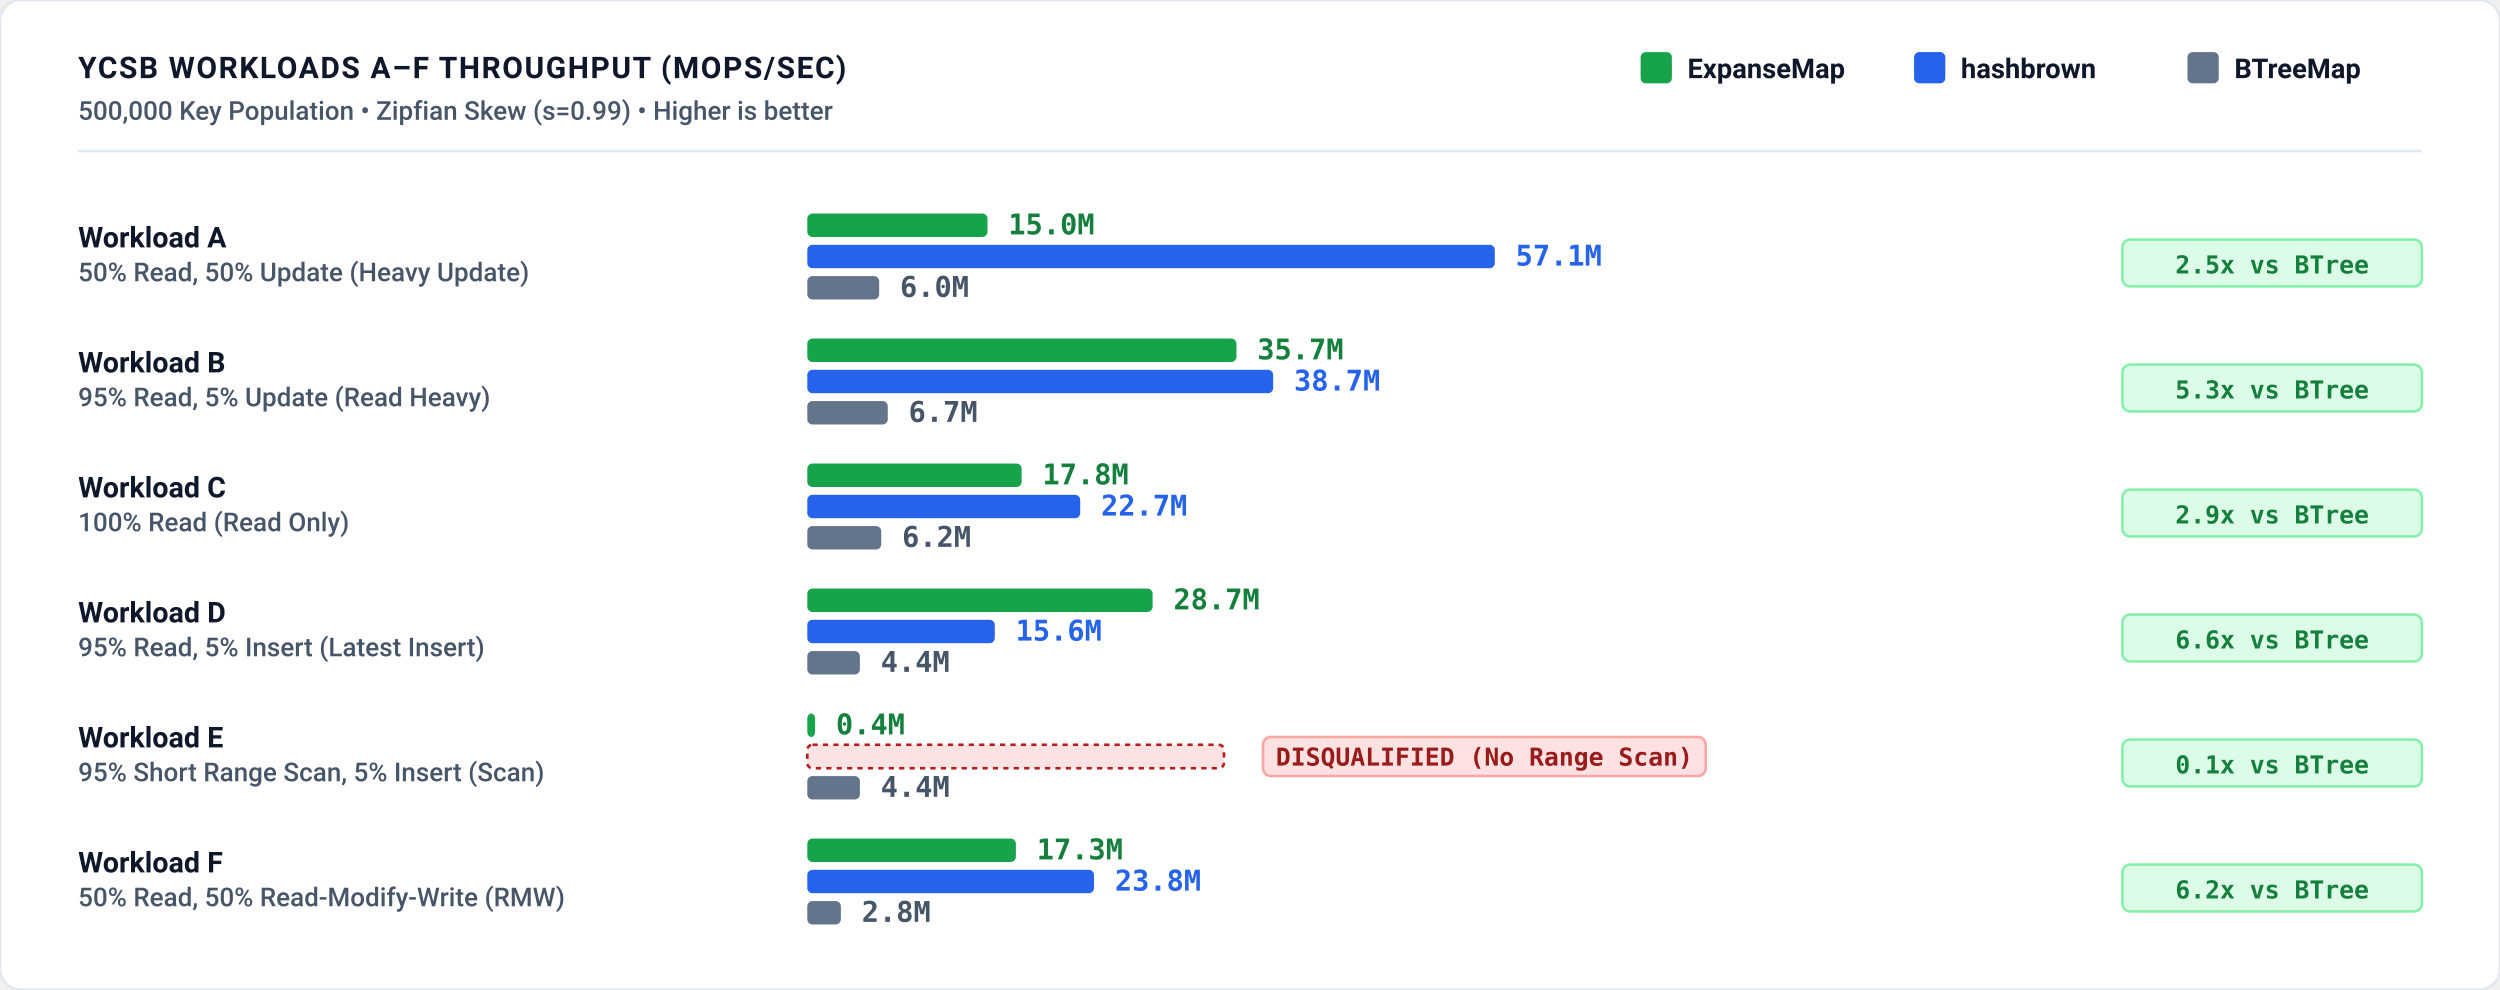
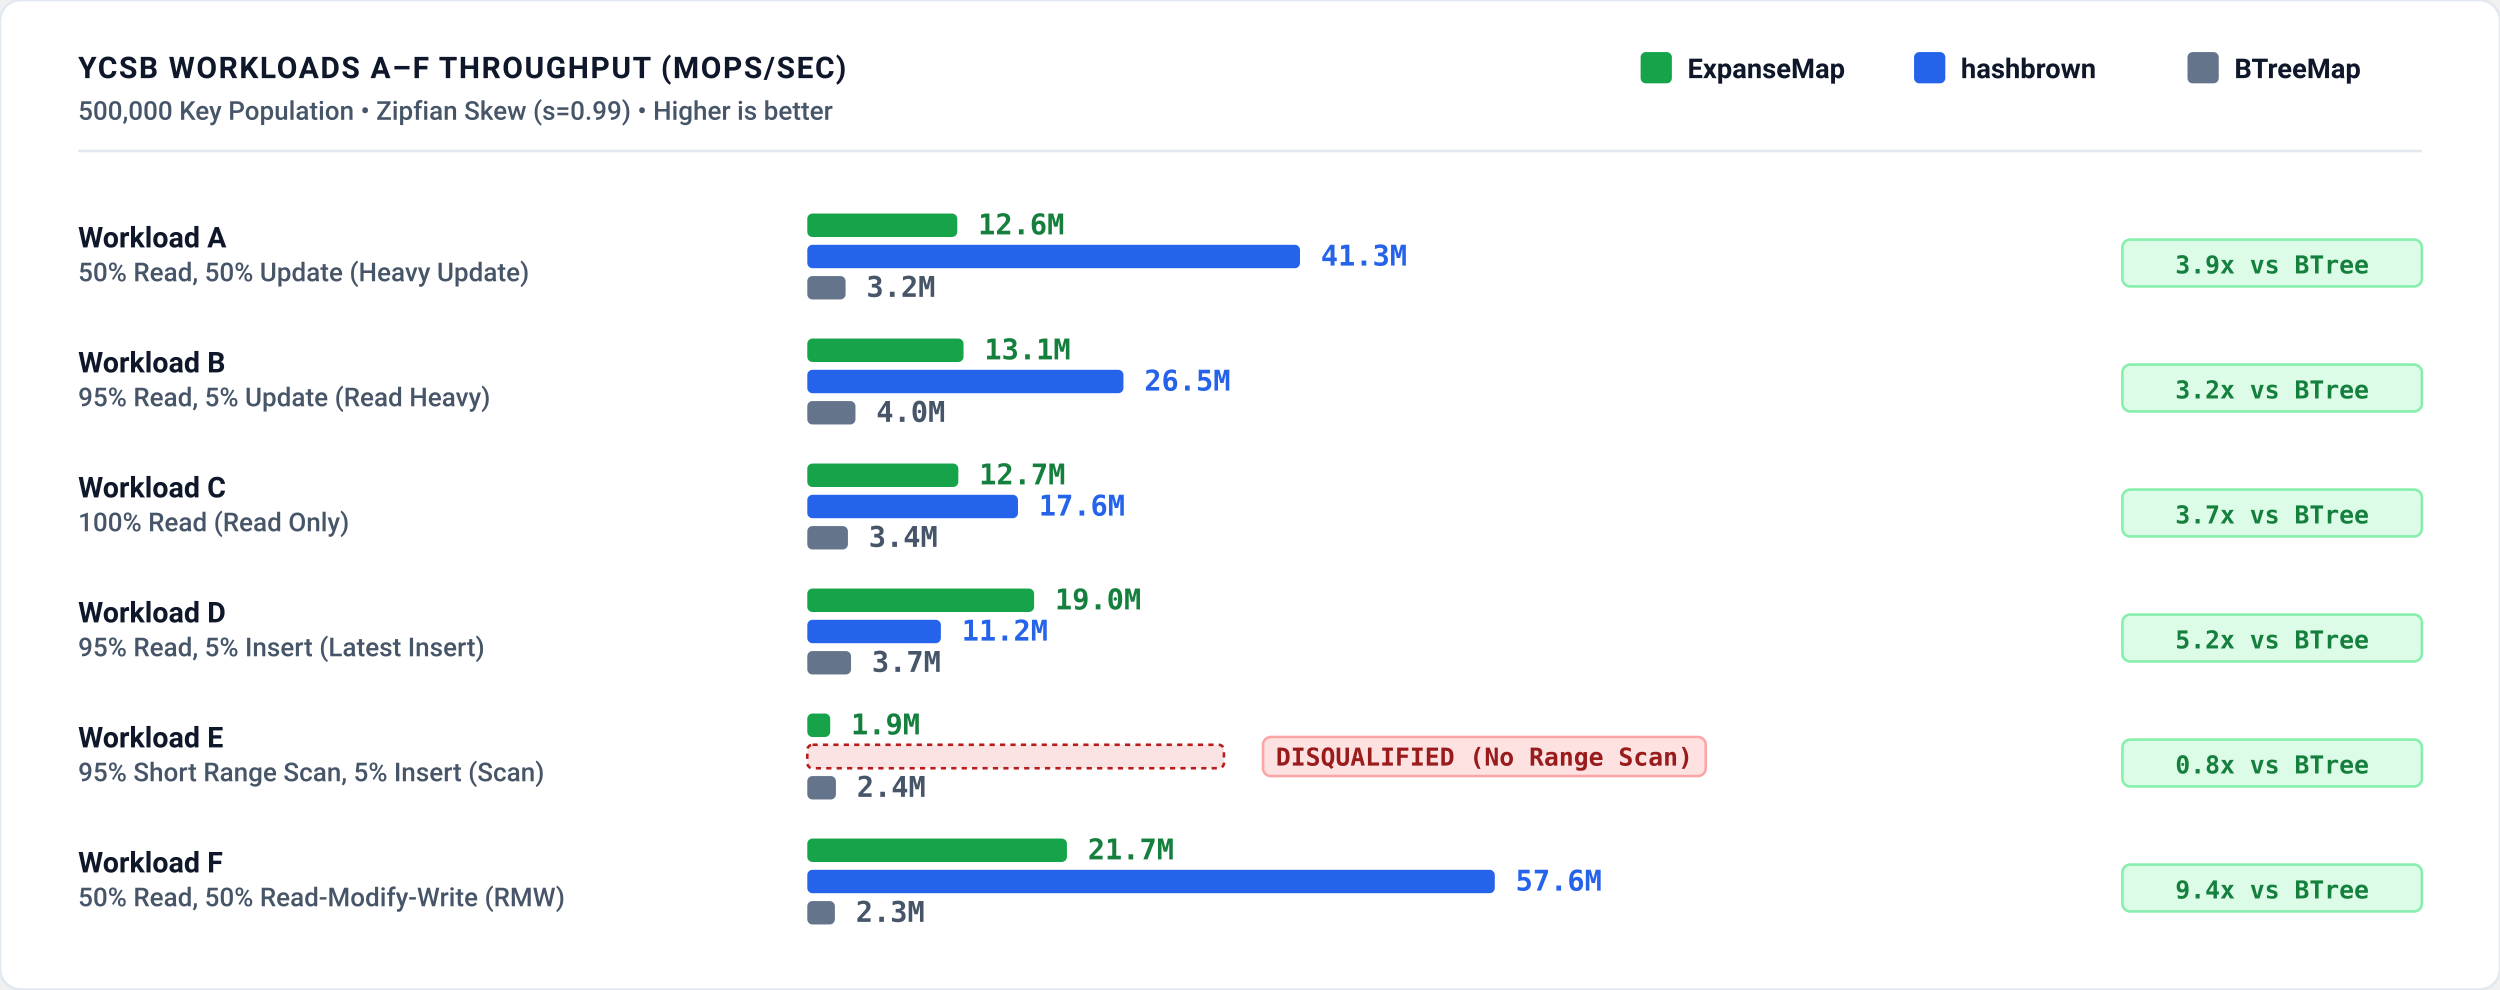
<svg xmlns="http://www.w3.org/2000/svg" role="img" viewBox="0 0 960 380" width="100%" height="100%">
  <defs>
    <style>
      /* Light theme (default) */
      .bg { fill: #ffffff; }
      .border { stroke: #e2e8f0; stroke-width: 1px; fill: none; }
      .grid { stroke: #f1f5f9; stroke-width: 1px; stroke-dasharray: 2,3; }
      .axis { stroke: #cbd5e1; stroke-width: 1.5px; }
      .divider { stroke: #e2e8f0; stroke-width: 1px; }
      
      .t-title { font-family: -apple-system, BlinkMacSystemFont, "Segoe UI", Roboto, Helvetica, Arial, sans-serif; font-size: 11.5px; font-weight: 700; letter-spacing: 0.6px; fill: #0f172a; text-transform: uppercase; }
      .t-sub { font-family: -apple-system, BlinkMacSystemFont, "Segoe UI", Roboto, Helvetica, Arial, sans-serif; font-size: 10px; font-weight: 500; fill: #475569; }
      .t-unit { font-family: ui-monospace, SFMono-Regular, Menlo, Monaco, Consolas, monospace; font-size: 10px; font-weight: 600; fill: #475569; }
      .t-axis-label { font-family: ui-monospace, SFMono-Regular, Menlo, Monaco, Consolas, monospace; font-size: 9.5px; font-weight: 500; fill: #64748b; }
      .t-bar-label { font-family: -apple-system, BlinkMacSystemFont, "Segoe UI", Roboto, Helvetica, Arial, sans-serif; font-size: 11px; font-weight: 700; fill: #0f172a; }
      .t-legend { font-family: -apple-system, BlinkMacSystemFont, "Segoe UI", Roboto, Helvetica, Arial, sans-serif; font-size: 10.5px; font-weight: 600; fill: #0f172a; }
      
      .t-val-accent { font-family: ui-monospace, SFMono-Regular, Menlo, Monaco, Consolas, monospace; font-size: 11px; font-weight: 700; fill: #15803d; }
      .t-val-blue { font-family: ui-monospace, SFMono-Regular, Menlo, Monaco, Consolas, monospace; font-size: 11px; font-weight: 600; fill: #2563eb; }
      .t-val-muted { font-family: ui-monospace, SFMono-Regular, Menlo, Monaco, Consolas, monospace; font-size: 11px; font-weight: 600; fill: #475569; }
      .t-val-warn { font-family: ui-monospace, SFMono-Regular, Menlo, Monaco, Consolas, monospace; font-size: 10px; font-weight: 700; fill: #b91c1c; }

      .t-win { fill: #15803d; font-weight: 600; }
      .t-note { font-family: -apple-system, BlinkMacSystemFont, "Segoe UI", Roboto, Helvetica, Arial, sans-serif; font-size: 9.5px; font-weight: 500; fill: #64748b; }

      .b-expanse { fill: #16a34a; }
      .b-hashbrown { fill: #2563eb; }
      .b-btree { fill: #64748b; }
      .b-disqualified { fill: #ef4444; stroke: #b91c1c; stroke-width: 1px; stroke-dasharray: 2,2; fill-opacity: 0.15; }

      .badge-win { fill: #dcfce7; stroke: #86efac; stroke-width: 1px; rx: 3px; }
      .badge-win-text { font-family: ui-monospace, SFMono-Regular, Menlo, Monaco, Consolas, monospace; font-size: 9.5px; font-weight: 700; fill: #15803d; text-anchor: middle; }

      .badge-disq { fill: #fee2e2; stroke: #fca5a5; stroke-width: 1px; rx: 3px; }
      .badge-disq-text { font-family: ui-monospace, SFMono-Regular, Menlo, Monaco, Consolas, monospace; font-size: 9.5px; font-weight: 700; fill: #991b1b; text-anchor: middle; }

      /* Dark theme overrides */
      @media (prefers-color-scheme: dark) {
        .bg { fill: #0d1117; }
        .border { stroke: #30363d; }
        .grid { stroke: #21262d; }
        .axis { stroke: #484f58; }
        .divider { stroke: #21262d; }
        .t-title { fill: #f0f6fc; }
        .t-sub { fill: #94a3b8; }
        .t-unit { fill: #94a3b8; }
        .t-axis-label { fill: #94a3b8; }
        .t-bar-label { fill: #f8fafc; }
        .t-legend { fill: #f8fafc; }
        .t-val-accent { fill: #4ade80; }
        .t-val-blue { fill: #38bdf8; }
        .t-val-muted { fill: #cbd5e1; }
        .t-val-warn { fill: #f87171; }
        .t-win { fill: #4ade80; }
        .t-note { fill: #94a3b8; }
        .b-expanse { fill: #22c55e; }
        .b-hashbrown { fill: #3b82f6; }
        .b-btree { fill: #475569; }
        .b-disqualified { fill: #ef4444; stroke: #f87171; fill-opacity: 0.25; }
        .badge-win { fill: #064e3b; stroke: #059669; }
        .badge-win-text { fill: #6ee7b7; }
        .badge-disq { fill: #450a0a; stroke: #dc2626; }
        .badge-disq-text { fill: #fca5a5; }
      }

      :root[data-theme="dark"] .bg, [data-theme="dark"] .bg { fill: #0d1117; }
      :root[data-theme="dark"] .border, [data-theme="dark"] .border { stroke: #30363d; }
      :root[data-theme="dark"] .grid, [data-theme="dark"] .grid { stroke: #21262d; }
      :root[data-theme="dark"] .axis, [data-theme="dark"] .axis { stroke: #484f58; }
      :root[data-theme="dark"] .divider, [data-theme="dark"] .divider { stroke: #21262d; }
      :root[data-theme="dark"] .t-title, [data-theme="dark"] .t-title { fill: #f0f6fc; }
      :root[data-theme="dark"] .t-sub, [data-theme="dark"] .t-sub { fill: #94a3b8; }
      :root[data-theme="dark"] .t-unit, [data-theme="dark"] .t-unit { fill: #94a3b8; }
      :root[data-theme="dark"] .t-axis-label, [data-theme="dark"] .t-axis-label { fill: #94a3b8; }
      :root[data-theme="dark"] .t-bar-label, [data-theme="dark"] .t-bar-label { fill: #f8fafc; }
      :root[data-theme="dark"] .t-legend, [data-theme="dark"] .t-legend { fill: #f8fafc; }
      :root[data-theme="dark"] .t-val-accent, [data-theme="dark"] .t-val-accent { fill: #4ade80; }
      :root[data-theme="dark"] .t-val-blue, [data-theme="dark"] .t-val-blue { fill: #38bdf8; }
      :root[data-theme="dark"] .t-val-muted, [data-theme="dark"] .t-val-muted { fill: #cbd5e1; }
      :root[data-theme="dark"] .t-val-warn, [data-theme="dark"] .t-val-warn { fill: #f87171; }
      :root[data-theme="dark"] .t-win, [data-theme="dark"] .t-win { fill: #4ade80; }
      :root[data-theme="dark"] .t-note, [data-theme="dark"] .t-note { fill: #94a3b8; }
      :root[data-theme="dark"] .b-expanse, [data-theme="dark"] .b-expanse { fill: #22c55e; }
      :root[data-theme="dark"] .b-hashbrown, [data-theme="dark"] .b-hashbrown { fill: #3b82f6; }
      :root[data-theme="dark"] .b-btree, [data-theme="dark"] .b-btree { fill: #475569; }
      :root[data-theme="dark"] .b-disqualified, [data-theme="dark"] .b-disqualified { fill: #ef4444; stroke: #f87171; fill-opacity: 0.25; }
      :root[data-theme="dark"] .badge-win, [data-theme="dark"] .badge-win { fill: #064e3b; stroke: #059669; }
      :root[data-theme="dark"] .badge-win-text, [data-theme="dark"] .badge-win-text { fill: #6ee7b7; }
      :root[data-theme="dark"] .badge-disq, [data-theme="dark"] .badge-disq { fill: #450a0a; stroke: #dc2626; }
      :root[data-theme="dark"] .badge-disq-text, [data-theme="dark"] .badge-disq-text { fill: #fca5a5; }
    </style>
  </defs>
  <rect width="100%" height="100%" class="bg" rx="8" />
  <rect width="100%" height="100%" class="border" rx="8" />
  <text x="30" y="30" class="t-title">YCSB WORKLOADS A–F THROUGHPUT (MOPS/SEC)</text>
  <text x="30" y="46" class="t-sub">500,000 Key Population • Zipfian Skew (s=0.99) • Higher is better</text>
  <g transform="translate(630, 20)">
    <rect x="0" y="0" width="12" height="12" rx="2" class="b-expanse" />
    <text x="18" y="10" class="t-legend">ExpanseMap</text>
    <rect x="105" y="0" width="12" height="12" rx="2" class="b-hashbrown" />
    <text x="123" y="10" class="t-legend">hashbrown</text>
    <rect x="210" y="0" width="12" height="12" rx="2" class="b-btree" />
    <text x="228" y="10" class="t-legend">BTreeMap</text>
  </g>
  <line x1="30" y1="58" x2="930" y2="58" class="divider" />
  <text x="30" y="95" class="t-bar-label">Workload A</text>
  <text x="30" y="108" class="t-sub">50% Read, 50% Update (Heavy Update)</text>
-   <rect x="310" y="82" width="69.2" height="9" rx="2" class="b-expanse" />
-   <text x="387.2" y="90" class="t-val-accent" text-anchor="start">15.0M</text>
-   <rect x="310" y="94" width="264.0" height="9" rx="2" class="b-hashbrown" />
-   <text x="582.0" y="102" class="t-val-blue" text-anchor="start">57.1M</text>
-   <rect x="310" y="106" width="27.6" height="9" rx="2" class="b-btree" />
-   <text x="345.6" y="114" class="t-val-muted" text-anchor="start">6.0M</text>
+   <rect x="310" y="82" width="57.6" height="9" rx="2" class="b-expanse" />
+   <text x="375.6" y="90" class="t-val-accent" text-anchor="start">12.6M</text>
+   <rect x="310" y="94" width="189.2" height="9" rx="2" class="b-hashbrown" />
+   <text x="507.2" y="102" class="t-val-blue" text-anchor="start">41.3M</text>
+   <rect x="310" y="106" width="14.7" height="9" rx="2" class="b-btree" />
+   <text x="332.7" y="114" class="t-val-muted" text-anchor="start">3.2M</text>
  <rect x="815" y="92" width="115" height="18" class="badge-win" />
-   <text x="872.5" y="105" class="badge-win-text">2.5x vs BTree</text>
+   <text x="872.5" y="105" class="badge-win-text">3.9x vs BTree</text>
  <text x="30" y="143" class="t-bar-label">Workload B</text>
  <text x="30" y="156" class="t-sub">95% Read, 5% Update (Read Heavy)</text>
-   <rect x="310" y="130" width="164.8" height="9" rx="2" class="b-expanse" />
-   <text x="482.8" y="138" class="t-val-accent" text-anchor="start">35.7M</text>
-   <rect x="310" y="142" width="178.9" height="9" rx="2" class="b-hashbrown" />
-   <text x="496.9" y="150" class="t-val-blue" text-anchor="start">38.7M</text>
-   <rect x="310" y="154" width="30.9" height="9" rx="2" class="b-btree" />
-   <text x="348.9" y="162" class="t-val-muted" text-anchor="start">6.7M</text>
+   <rect x="310" y="130" width="60.0" height="9" rx="2" class="b-expanse" />
+   <text x="378.0" y="138" class="t-val-accent" text-anchor="start">13.1M</text>
+   <rect x="310" y="142" width="121.4" height="9" rx="2" class="b-hashbrown" />
+   <text x="439.4" y="150" class="t-val-blue" text-anchor="start">26.5M</text>
+   <rect x="310" y="154" width="18.5" height="9" rx="2" class="b-btree" />
+   <text x="336.5" y="162" class="t-val-muted" text-anchor="start">4.0M</text>
  <rect x="815" y="140" width="115" height="18" class="badge-win" />
-   <text x="872.5" y="153" class="badge-win-text">5.3x vs BTree</text>
+   <text x="872.5" y="153" class="badge-win-text">3.2x vs BTree</text>
  <text x="30" y="191" class="t-bar-label">Workload C</text>
  <text x="30" y="204" class="t-sub">100% Read (Read Only)</text>
-   <rect x="310" y="178" width="82.3" height="9" rx="2" class="b-expanse" />
-   <text x="400.3" y="186" class="t-val-accent" text-anchor="start">17.8M</text>
-   <rect x="310" y="190" width="104.8" height="9" rx="2" class="b-hashbrown" />
-   <text x="422.8" y="198" class="t-val-blue" text-anchor="start">22.7M</text>
-   <rect x="310" y="202" width="28.4" height="9" rx="2" class="b-btree" />
-   <text x="346.4" y="210" class="t-val-muted" text-anchor="start">6.2M</text>
+   <rect x="310" y="178" width="58.0" height="9" rx="2" class="b-expanse" />
+   <text x="376.0" y="186" class="t-val-accent" text-anchor="start">12.7M</text>
+   <rect x="310" y="190" width="80.9" height="9" rx="2" class="b-hashbrown" />
+   <text x="398.9" y="198" class="t-val-blue" text-anchor="start">17.6M</text>
+   <rect x="310" y="202" width="15.6" height="9" rx="2" class="b-btree" />
+   <text x="333.6" y="210" class="t-val-muted" text-anchor="start">3.4M</text>
  <rect x="815" y="188" width="115" height="18" class="badge-win" />
-   <text x="872.5" y="201" class="badge-win-text">2.9x vs BTree</text>
+   <text x="872.5" y="201" class="badge-win-text">3.7x vs BTree</text>
  <text x="30" y="239" class="t-bar-label">Workload D</text>
  <text x="30" y="252" class="t-sub">95% Read, 5% Insert (Latest Insert)</text>
-   <rect x="310" y="226" width="132.6" height="9" rx="2" class="b-expanse" />
-   <text x="450.6" y="234" class="t-val-accent" text-anchor="start">28.7M</text>
-   <rect x="310" y="238" width="72.0" height="9" rx="2" class="b-hashbrown" />
-   <text x="390.0" y="246" class="t-val-blue" text-anchor="start">15.6M</text>
-   <rect x="310" y="250" width="20.2" height="9" rx="2" class="b-btree" />
-   <text x="338.2" y="258" class="t-val-muted" text-anchor="start">4.4M</text>
+   <rect x="310" y="226" width="87.1" height="9" rx="2" class="b-expanse" />
+   <text x="405.1" y="234" class="t-val-accent" text-anchor="start">19.0M</text>
+   <rect x="310" y="238" width="51.3" height="9" rx="2" class="b-hashbrown" />
+   <text x="369.3" y="246" class="t-val-blue" text-anchor="start">11.2M</text>
+   <rect x="310" y="250" width="16.8" height="9" rx="2" class="b-btree" />
+   <text x="334.8" y="258" class="t-val-muted" text-anchor="start">3.7M</text>
  <rect x="815" y="236" width="115" height="18" class="badge-win" />
-   <text x="872.5" y="249" class="badge-win-text">6.6x vs BTree</text>
+   <text x="872.5" y="249" class="badge-win-text">5.2x vs BTree</text>
  <text x="30" y="287" class="t-bar-label">Workload E</text>
  <text x="30" y="300" class="t-sub">95% Short Range Scan, 5% Insert (Scan)</text>
-   <rect x="310" y="274" width="3.0" height="9" rx="2" class="b-expanse" />
-   <text x="321.0" y="282" class="t-val-accent" text-anchor="start">0.4M</text>
+   <rect x="310" y="274" width="8.8" height="9" rx="2" class="b-expanse" />
+   <text x="326.8" y="282" class="t-val-accent" text-anchor="start">1.9M</text>
  <rect x="310" y="286" width="160" height="9" rx="2" class="b-disqualified" />
  <rect x="485" y="283" width="170" height="15" class="badge-disq" />
  <text x="570" y="294" class="badge-disq-text">DISQUALIFIED (No Range Scan)</text>
-   <rect x="310" y="298" width="20.2" height="9" rx="2" class="b-btree" />
-   <text x="338.2" y="306" class="t-val-muted" text-anchor="start">4.4M</text>
+   <rect x="310" y="298" width="11.0" height="9" rx="2" class="b-btree" />
+   <text x="329.0" y="306" class="t-val-muted" text-anchor="start">2.4M</text>
  <rect x="815" y="284" width="115" height="18" class="badge-win" />
-   <text x="872.5" y="297" class="badge-win-text">0.1x vs BTree</text>
+   <text x="872.5" y="297" class="badge-win-text">0.8x vs BTree</text>
  <text x="30" y="335" class="t-bar-label">Workload F</text>
  <text x="30" y="348" class="t-sub">50% Read, 50% Read-Modify-Write (RMW)</text>
-   <rect x="310" y="322" width="80.1" height="9" rx="2" class="b-expanse" />
-   <text x="398.1" y="330" class="t-val-accent" text-anchor="start">17.3M</text>
-   <rect x="310" y="334" width="110.1" height="9" rx="2" class="b-hashbrown" />
-   <text x="428.1" y="342" class="t-val-blue" text-anchor="start">23.8M</text>
-   <rect x="310" y="346" width="12.9" height="9" rx="2" class="b-btree" />
-   <text x="330.9" y="354" class="t-val-muted" text-anchor="start">2.8M</text>
+   <rect x="310" y="322" width="99.7" height="9" rx="2" class="b-expanse" />
+   <text x="417.7" y="330" class="t-val-accent" text-anchor="start">21.7M</text>
+   <rect x="310" y="334" width="264.0" height="9" rx="2" class="b-hashbrown" />
+   <text x="582.0" y="342" class="t-val-blue" text-anchor="start">57.6M</text>
+   <rect x="310" y="346" width="10.6" height="9" rx="2" class="b-btree" />
+   <text x="328.6" y="354" class="t-val-muted" text-anchor="start">2.3M</text>
  <rect x="815" y="332" width="115" height="18" class="badge-win" />
-   <text x="872.5" y="345" class="badge-win-text">6.2x vs BTree</text>
+   <text x="872.5" y="345" class="badge-win-text">9.4x vs BTree</text>
</svg>
